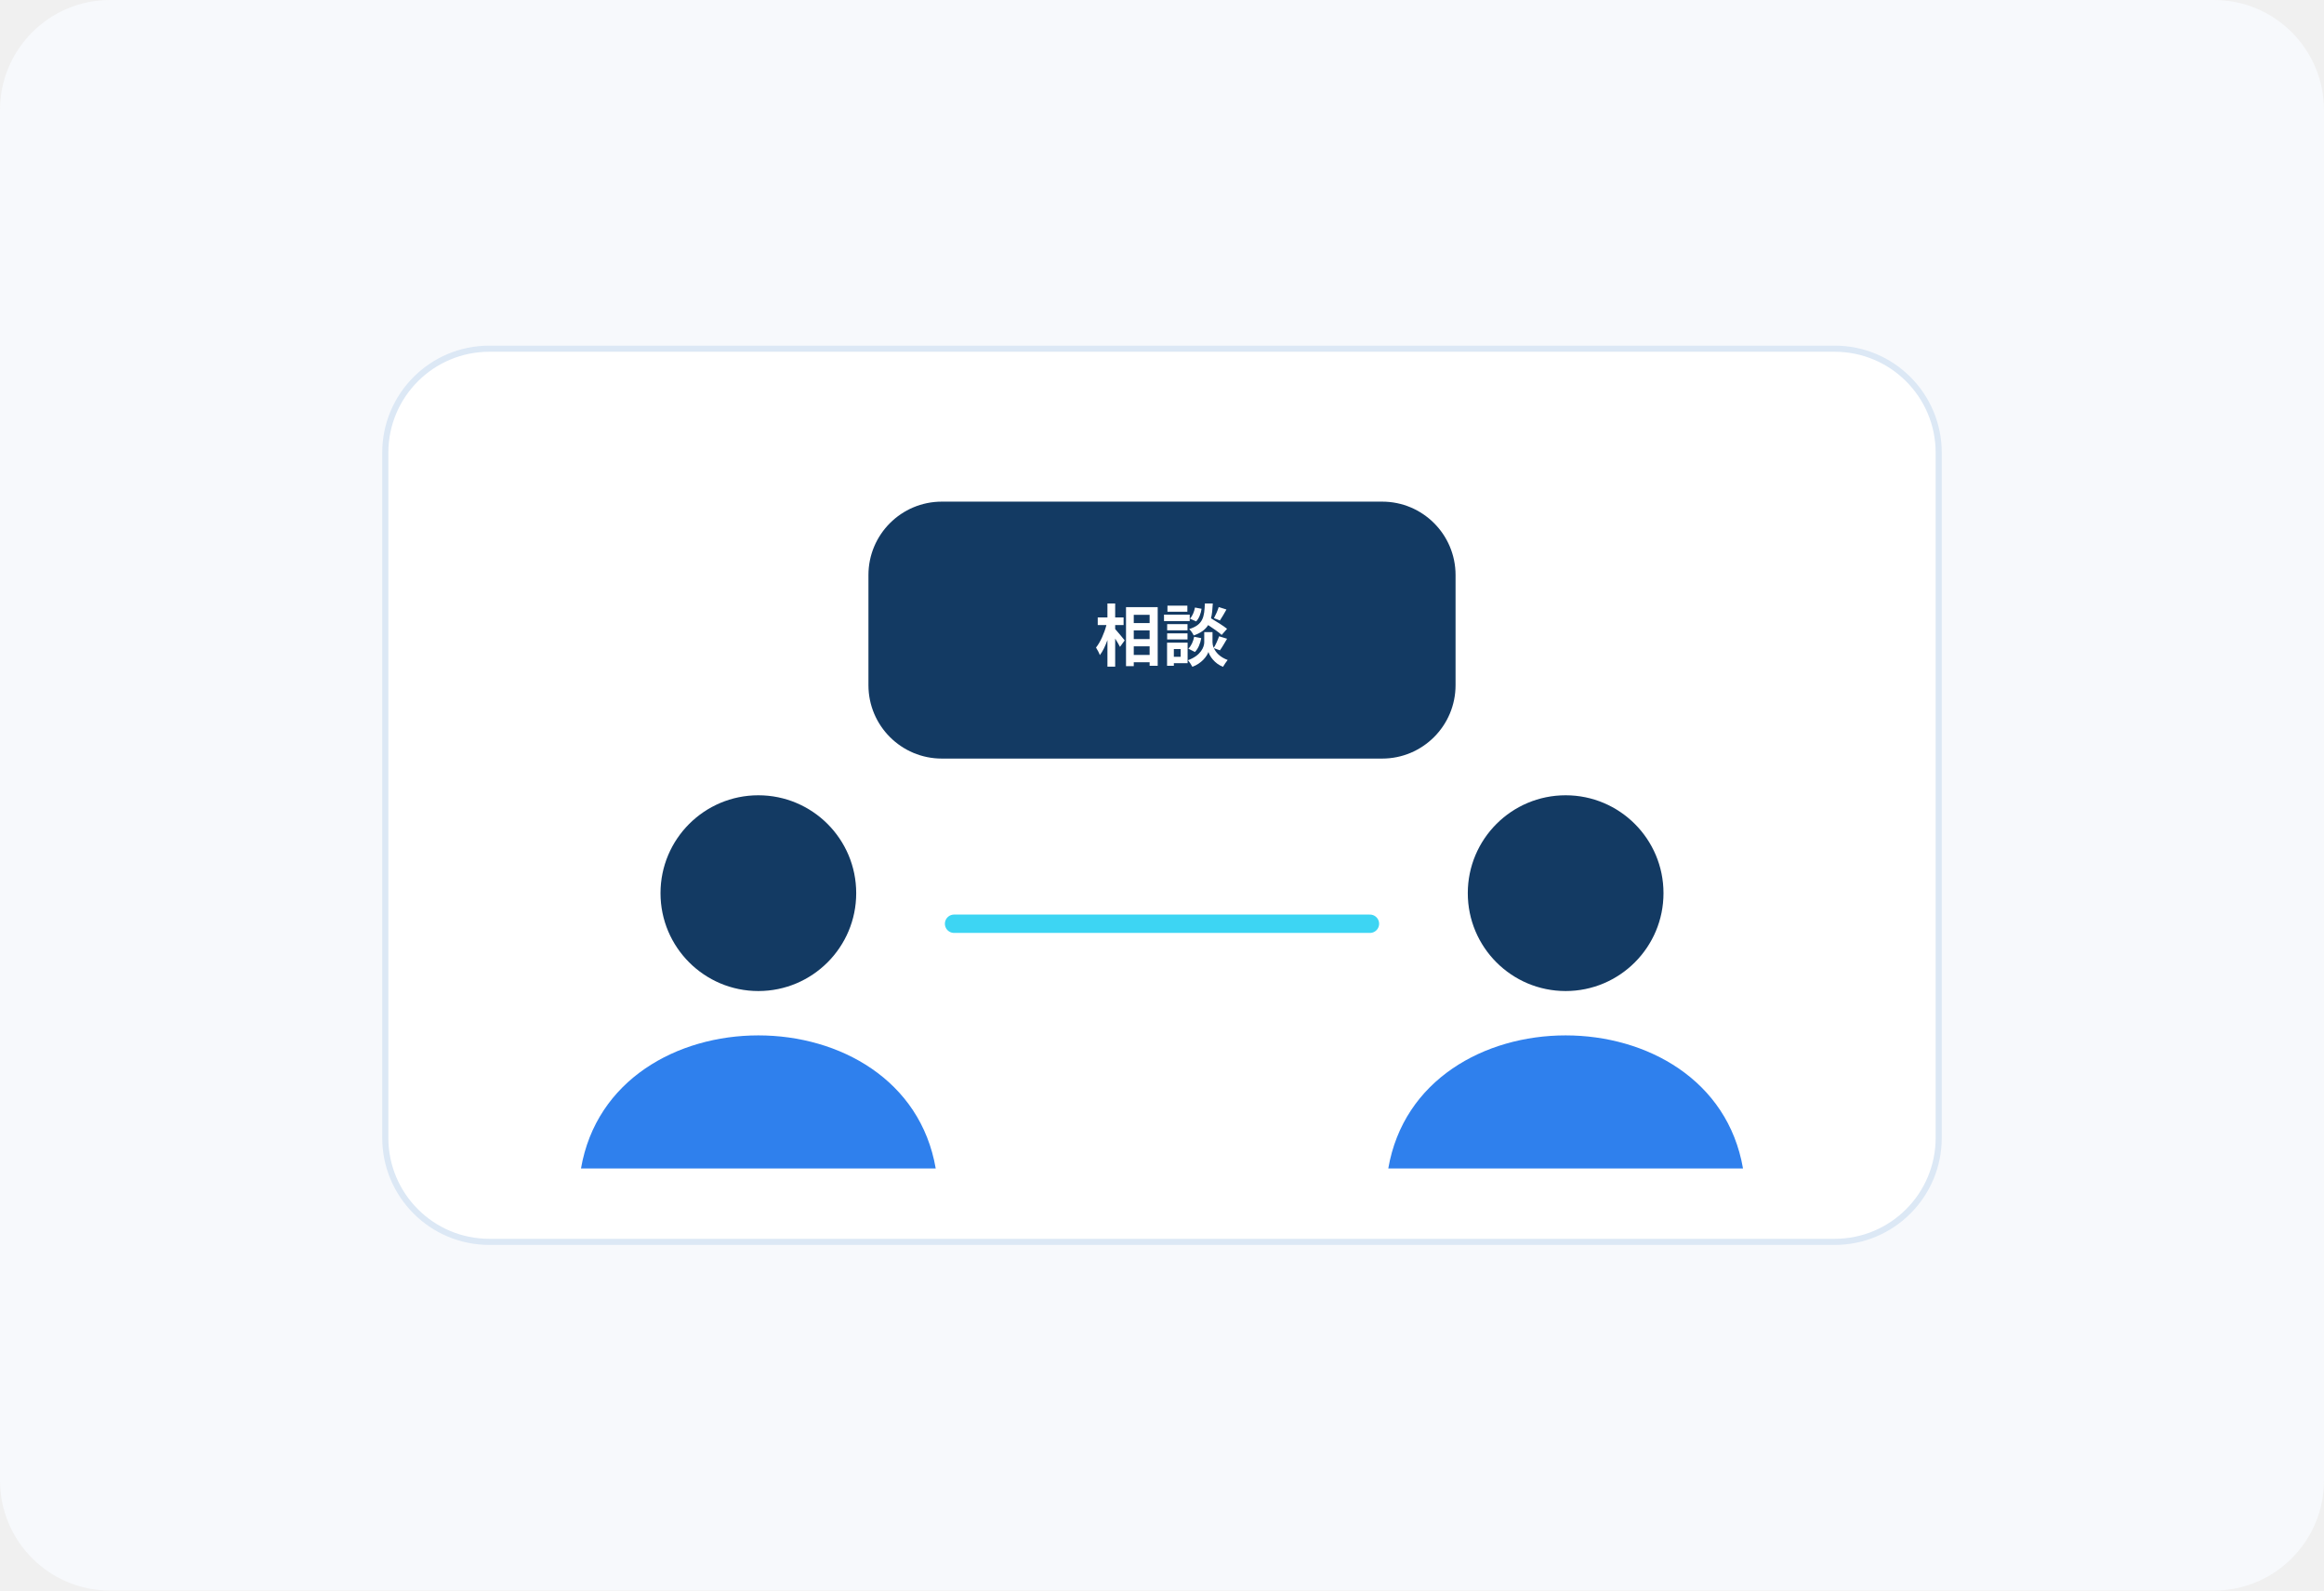
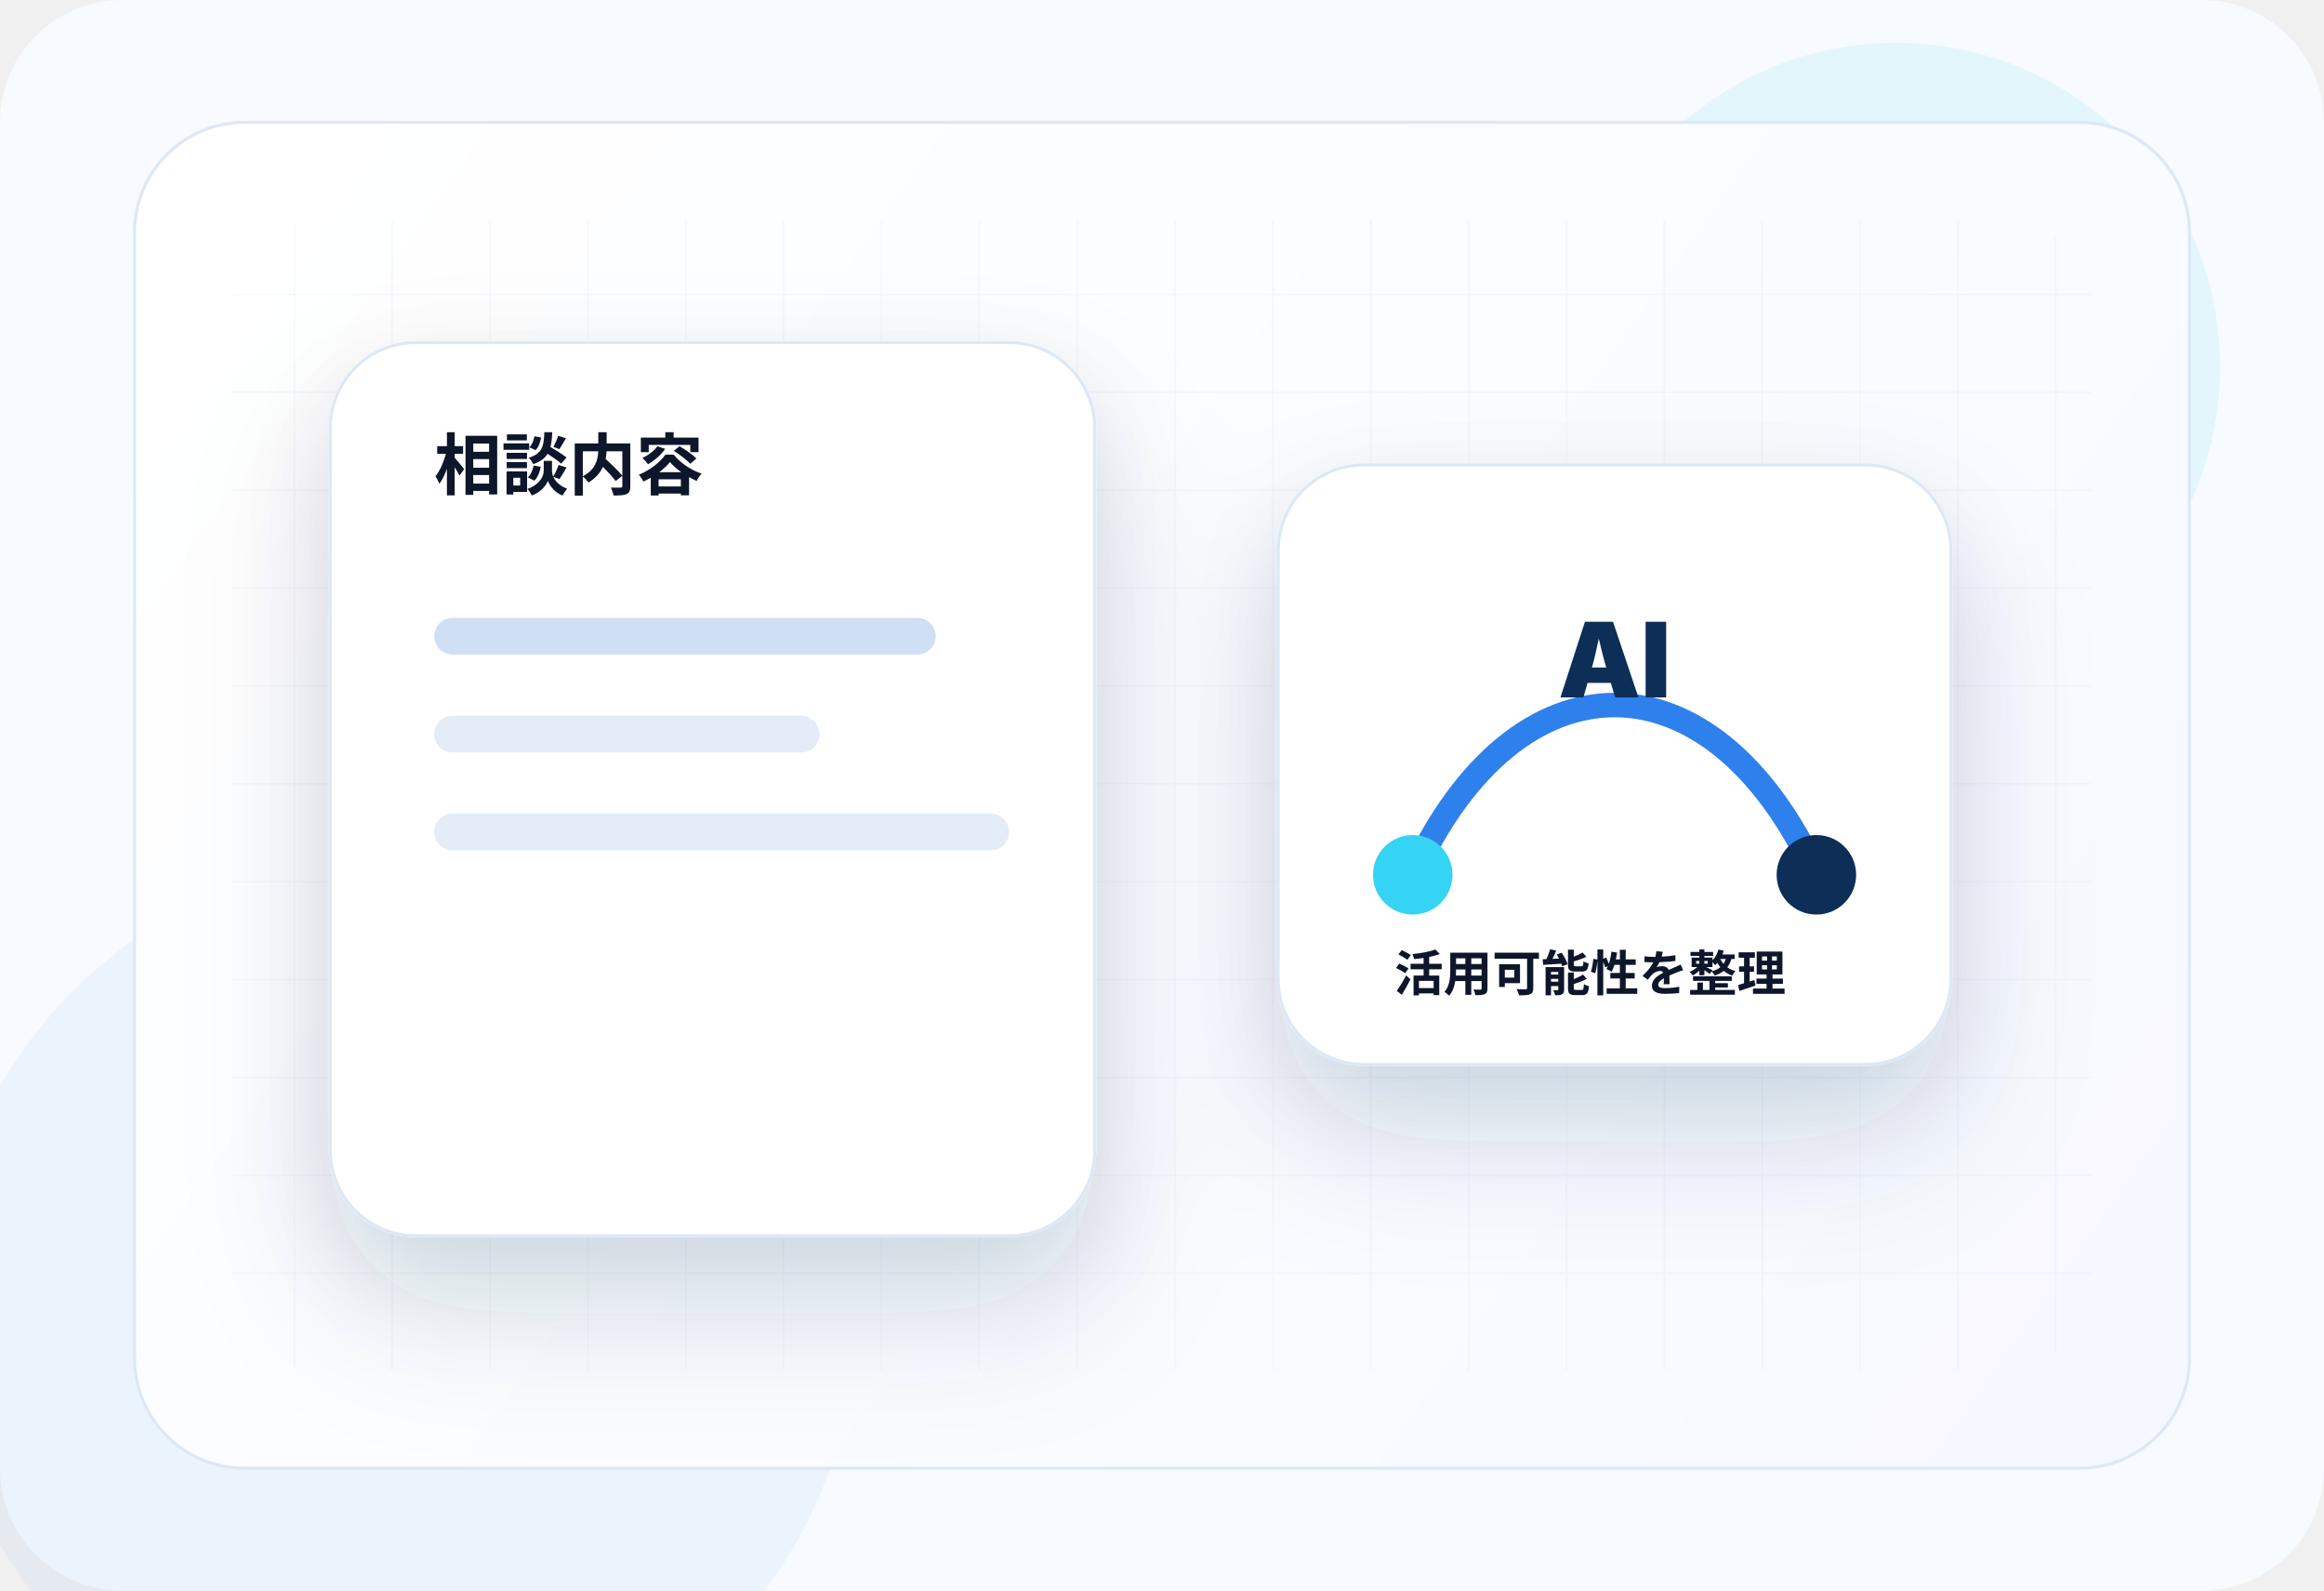
- <svg xmlns="http://www.w3.org/2000/svg" width="760" height="520" viewBox="0 0 760 520" role="img" aria-labelledby="title desc">
-   <rect width="760" height="520" rx="36" fill="#F7F9FC" />
-   <rect x="126" y="114" width="508" height="292" rx="34" fill="#fff" stroke="#DCE8F5" stroke-width="2" />
-   <rect x="284" y="164" width="192" height="84" rx="24" fill="#133A63" />
-   <text x="380" y="216" text-anchor="middle" font-family="'Noto Sans JP',sans-serif" font-size="22" font-weight="900" fill="#fff">相談</text>
-   <circle cx="248" cy="292" r="32" fill="#133A63" />
-   <circle cx="512" cy="292" r="32" fill="#133A63" />
-   <path d="M190 382c10-58 106-58 116 0m148 0c10-58 106-58 116 0" fill="#2F80ED" />
-   <path d="M312 302h136" stroke="#3DD5F3" stroke-width="6" stroke-linecap="round" />
+ <svg xmlns="http://www.w3.org/2000/svg" width="760" height="520" viewBox="0 0 760 520" role="img" aria-labelledby="office-consultation-title office-consultation-desc">
+   <defs>
+     <linearGradient id="office-consultation-blue" x1="96" y1="70" x2="660" y2="456" gradientUnits="userSpaceOnUse">
+       <stop offset="0" stop-color="#0B2D57" />
+       <stop offset=".58" stop-color="#1F6FE5" />
+       <stop offset="1" stop-color="#34D4F4" />
+     </linearGradient>
+     <linearGradient id="office-consultation-surface" x1="80" y1="48" x2="680" y2="472" gradientUnits="userSpaceOnUse">
+       <stop offset="0" stop-color="#FFFFFF" />
+       <stop offset="1" stop-color="#F5F9FF" />
+     </linearGradient>
+     <filter id="office-consultation-shadow" x="-20%" y="-20%" width="140%" height="150%">
+       <feDropShadow dx="0" dy="24" stdDeviation="24" flood-color="#0B2D57" flood-opacity=".12" />
+     </filter>
+     <filter id="office-consultation-soft" x="-20%" y="-20%" width="140%" height="150%">
+       <feDropShadow dx="0" dy="12" stdDeviation="14" flood-color="#0B2D57" flood-opacity=".08" />
+     </filter>
+     <pattern id="office-consultation-grid" width="32" height="32" patternUnits="userSpaceOnUse">
+       <path d="M32 0H0v32" fill="none" stroke="#D7E5F5" stroke-width="1" opacity=".55" />
+     </pattern>
+   </defs>
+   <rect width="760" height="520" rx="40" fill="#F7FAFE" />
+   <circle cx="620" cy="120" r="106" fill="#78E0F2" opacity=".16" />
+   <circle cx="130" cy="430" r="150" fill="#2F80ED" opacity=".06" />
+   <rect x="44" y="40" width="672" height="440" rx="36" fill="url(#office-consultation-surface)" stroke="#DDE8F5" />
+   <rect x="76" y="72" width="608" height="376" rx="28" fill="url(#office-consultation-grid)" opacity=".45" />
+   <g filter="url(#office-consultation-shadow)">
+     <rect x="108" y="112" width="250" height="292" rx="28" fill="#FFFFFF" stroke="#DDE8F5" filter="url(#office-consultation-soft)" />
+     <text x="142" y="160" font-family="Noto Sans JP, Manrope, sans-serif" font-size="22" font-weight="800" fill="#0F172A">相談内容</text>
+     <rect x="142" y="202" width="164" height="12" rx="6" fill="#CFE0F5" />
+     <rect x="142" y="234" width="126" height="12" rx="6" fill="#E4ECF7" />
+     <rect x="142" y="266" width="188" height="12" rx="6" fill="#E4ECF7" />
+     <rect x="418" y="152" width="220" height="196" rx="28" fill="#FFFFFF" stroke="#DDE8F5" filter="url(#office-consultation-soft)" />
+     <path d="M462 286c34-74 98-74 132 0" fill="none" stroke="#2F80ED" stroke-width="8" stroke-linecap="round" />
+     <circle cx="462" cy="286" r="13" fill="#34D4F4" />
+     <circle cx="594" cy="286" r="13" fill="#0B2D57" />
+     <text x="528" y="228" text-anchor="middle" font-family="Manrope, Inter, sans-serif" font-size="34" font-weight="900" fill="#0B2D57">AI</text>
+     <text x="456" y="324" font-family="Noto Sans JP, Manrope, sans-serif" font-size="16" font-weight="800" fill="#0F172A">活用可能性を整理</text>
+   </g>
</svg>
